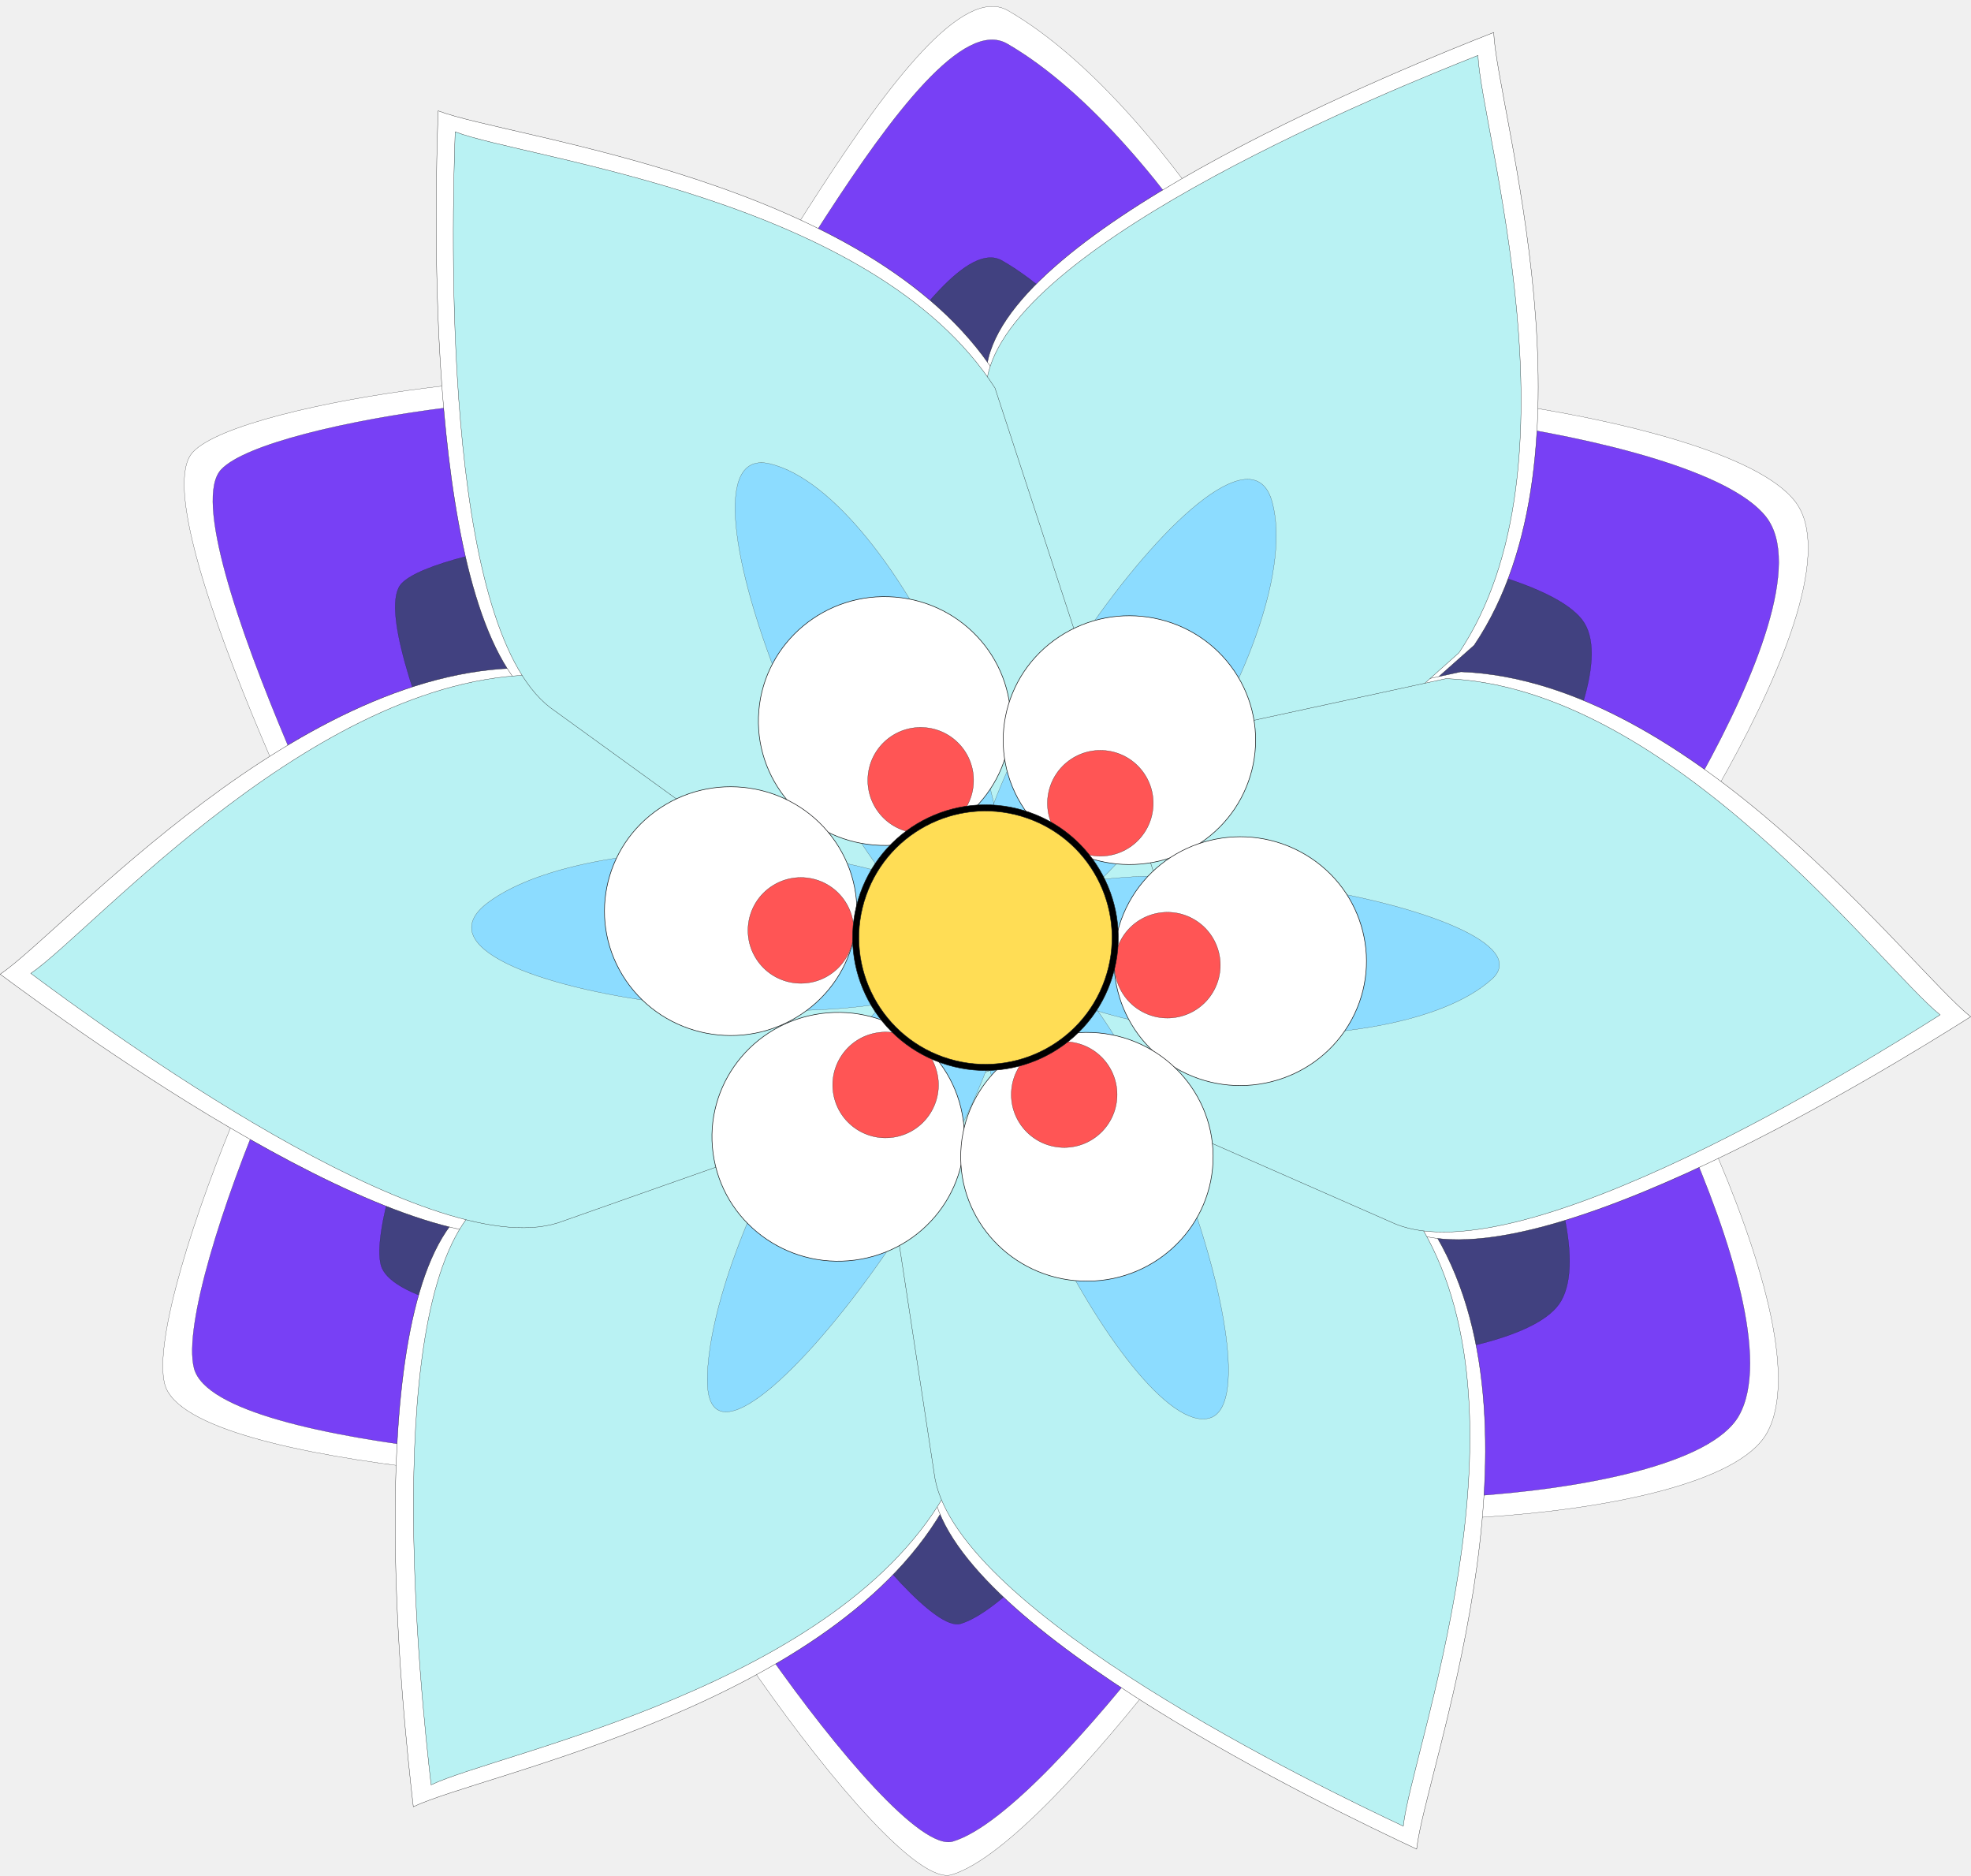
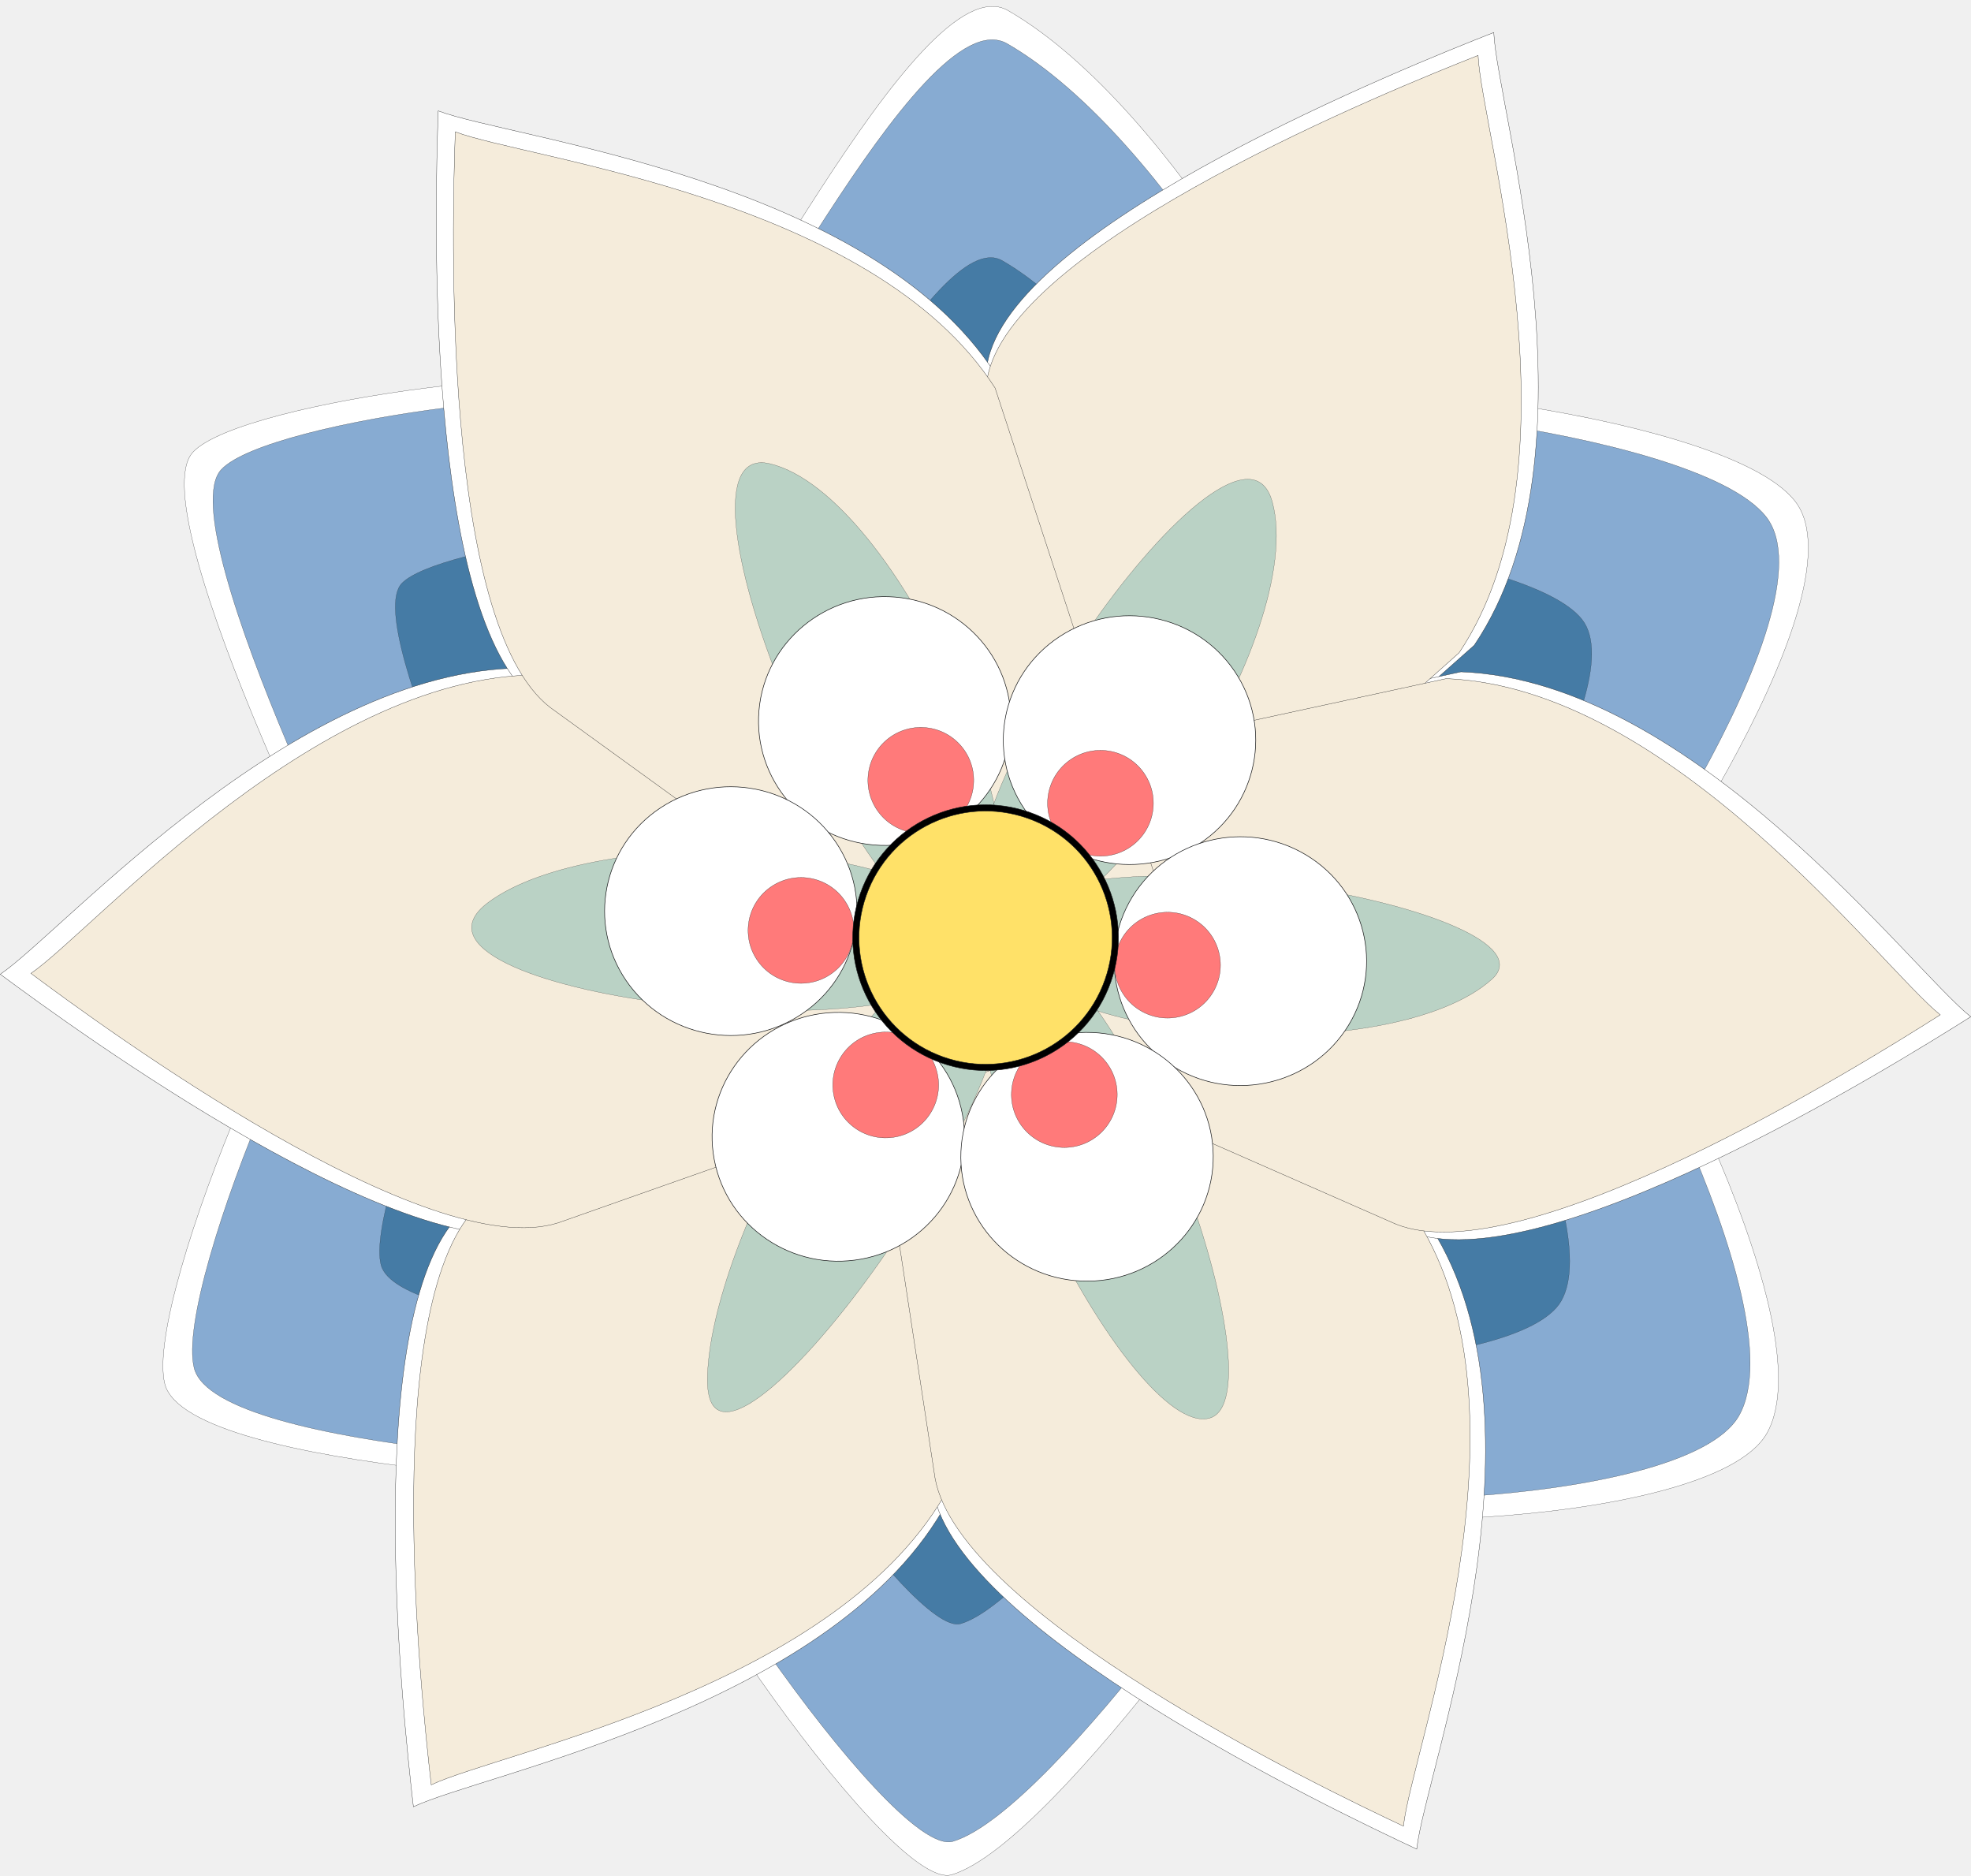
<svg xmlns="http://www.w3.org/2000/svg" width="127.63mm" height="121.42mm" version="1.1" viewBox="0 0 127.63 121.42">
-   <g transform="translate(-.0075745 -.011651)">
+   <g transform="translate(-.00057446)">
    <g stroke="#161718">
-       <g transform="translate(-41.179 -87.577)">
-         <path d="m102.81 208.96c-4.205 1.266-22.647-26.569-18.878-25.301 0.767 0.258-30.568-0.677-32.077-6.462-1.46-5.598 10.518-33.266 12.309-29.123 1.571 3.634-14.183-27.284-10.484-31.22 3.166-3.369 27.122-6.46 31.187-3.821 2.13 1.383 15.733-28.143 21.593-24.758 11.105 6.415 21.749 27.197 18.878 25.301-3.435-2.268 27.271 0.315 32.077 6.462 4.827 6.174-12.35 30.456-12.309 29.123 0.054-1.717 14.65 23.871 10.484 31.22-3.695 6.519-34.513 6.663-31.187 3.821 1.817-1.552-14.68 22.677-21.593 24.758z" fill="#fff" stroke-width=".014" style="mix-blend-mode:normal" />
-         <path d="m102.89 206.8c-4.054 1.221-21.839-25.62-18.204-24.398 0.74 0.249-29.477-0.653-30.932-6.231-1.408-5.398 10.142-32.078 11.869-28.083 1.515 3.504-13.677-26.31-10.11-30.105 3.053-3.248 26.154-6.23 30.073-3.685 2.054 1.333 15.171-27.139 20.822-23.874 10.708 6.186 20.973 26.226 18.204 24.398-3.312-2.187 26.298 0.304 30.932 6.231 4.655 5.954-11.91 29.369-11.869 28.083 0.052-1.656 14.127 23.019 10.11 30.105-3.563 6.286-33.281 6.425-30.073 3.685 1.752-1.497-14.156 21.867-20.822 23.874z" fill="#7840f5" stroke-width=".013" style="mix-blend-mode:normal" />
-         <path d="m103.39 192.71c-3.098 0.926-16.685-19.428-13.908-18.501 0.565 0.189-22.52-0.495-23.632-4.725-1.075-4.093 7.748-24.324 9.068-21.295 1.157 2.657-10.449-19.95-7.724-22.828 2.332-2.463 19.982-4.724 22.976-2.794 1.569 1.011 11.591-20.579 15.908-18.103 8.181 4.691 16.023 19.887 13.908 18.501-2.531-1.658 20.091 0.23 23.632 4.725 3.556 4.515-9.099 22.27-9.068 21.295 0.04-1.256 10.793 17.455 7.724 22.828-2.722 4.766-25.426 4.872-22.976 2.794 1.338-1.135-10.815 16.581-15.908 18.103z" fill="#414180" stroke-width=".01" style="mix-blend-mode:normal" />
+       <path d="m61.632 121.37c-4.205 1.266-22.647-26.569-18.878-25.301 0.767 0.258-30.568-0.677-32.077-6.462-1.46-5.598 10.518-33.266 12.309-29.123 1.571 3.634-14.183-27.284-10.484-31.22 3.166-3.369 27.122-6.46 31.187-3.821 2.13 1.383 15.733-28.143 21.593-24.758 11.105 6.415 21.749 27.197 18.878 25.301-3.435-2.268 27.271 0.315 32.077 6.462 4.827 6.174-12.35 30.456-12.309 29.123 0.054-1.717 14.65 23.871 10.484 31.22-3.695 6.519-34.513 6.663-31.187 3.821 1.817-1.552-14.68 22.677-21.593 24.758z" fill="#fff" stroke-width=".014" style="mix-blend-mode:normal" />
+       <path d="m61.712 119.21c-4.054 1.221-21.839-25.62-18.204-24.398 0.74 0.249-29.477-0.653-30.932-6.231-1.408-5.398 10.142-32.078 11.869-28.083 1.515 3.504-13.677-26.31-10.11-30.105 3.053-3.248 26.154-6.23 30.073-3.685 2.054 1.333 15.171-27.139 20.822-23.874 10.708 6.186 20.973 26.226 18.204 24.398-3.312-2.187 26.298 0.304 30.932 6.231 4.655 5.954-11.91 29.369-11.869 28.083 0.052-1.656 14.127 23.019 10.11 30.105-3.563 6.286-33.281 6.425-30.073 3.685 1.752-1.497-14.156 21.867-20.822 23.874z" fill="#87abd2" stroke-width=".013" style="mix-blend-mode:normal" />
+       <path d="m62.212 105.12c-3.098 0.926-16.685-19.428-13.908-18.501 0.565 0.189-22.52-0.495-23.632-4.725-1.075-4.093 7.748-24.324 9.068-21.295 1.157 2.657-10.449-19.95-7.724-22.828 2.332-2.463 19.982-4.724 22.976-2.794 1.569 1.011 11.591-20.579 15.908-18.103 8.181 4.691 16.023 19.887 13.908 18.501-2.531-1.658 20.091 0.23 23.632 4.725 3.556 4.515-9.099 22.27-9.068 21.295 0.04-1.256 10.793 17.455 7.724 22.828-2.722 4.766-25.426 4.872-22.976 2.794 1.338-1.135-10.815 16.581-15.908 18.103z" fill="#457ba5" stroke-width=".01" style="mix-blend-mode:normal" />
+       <g transform="matrix(.97792 .58296 -.58644 .97212 211.11 199.23)" fill="#fff" stroke-width=".017">
+         <path d="m-167.31-38.476-13.666-0.063-9.537-28.314c-2.353-7.709 11.786-26.456 15.046-30.702 2.426 3.674 17.716 17.381 17.048 30.586z" />
+         <path d="m-167.81-38.175-13.666 0.063-9.537 28.314c-2.353 7.709 11.786 26.456 15.046 30.702 2.426-3.674 17.716-17.381 17.048-30.586z" />
+         <path d="m-171.8-44.353-7.139 11.653 19.056 23.011c5.317 6.058 28.698 3.902 34.024 3.365-1.847-3.996-5.455-24.212-17.035-30.594z" />
+         <path d="m-180.05-44.856 6.016 12.271 29.639-3.763c7.963-1.244 18.669-22.142 21.069-26.927-4.364-0.581-23.366-8.365-34.959-2.006z" />
+         <path d="m-174.6-45.837 7.139 11.653-19.056 23.011c-5.317 6.058-28.698 3.902-34.024 3.365 1.847-3.996 5.455-24.212 17.035-30.594z" />
+         <path d="m-167.16-46.742-5.522 12.5-29.765-2.58c-8.006-0.926-19.536-21.381-22.124-26.067 4.337-0.754 23.015-9.289 34.852-3.396z" />
      </g>
-       <g transform="translate(113.22 -57.39)" stroke-width=".017">
-         <g transform="matrix(.97792 .58296 -.58644 .97212 97.892 256.63)" fill="#fff">
-           <path d="m-167.31-38.476-13.666-0.063-9.537-28.314c-2.353-7.709 11.786-26.456 15.046-30.702 2.426 3.674 17.716 17.381 17.048 30.586z" />
-           <path d="m-167.81-38.175-13.666 0.063-9.537 28.314c-2.353 7.709 11.786 26.456 15.046 30.702 2.426-3.674 17.716-17.381 17.048-30.586z" />
-           <path d="m-171.8-44.353-7.139 11.653 19.056 23.011c5.317 6.058 28.698 3.902 34.024 3.365-1.847-3.996-5.455-24.212-17.035-30.594z" />
-           <path d="m-180.05-44.856 6.016 12.271 29.639-3.763c7.963-1.244 18.669-22.142 21.069-26.927-4.364-0.581-23.366-8.365-34.959-2.006z" />
-           <path d="m-174.6-45.837 7.139 11.653-19.056 23.011c-5.317 6.058-28.698 3.902-34.024 3.365 1.847-3.996 5.455-24.212 17.035-30.594z" />
-           <path d="m-167.16-46.742-5.522 12.5-29.765-2.58c-8.006-0.926-19.536-21.381-22.124-26.067 4.337-0.754 23.015-9.289 34.852-3.396z" />
-         </g>
-         <g transform="matrix(.94758 .56825 -.56825 .94758 93.324 253.14)" fill="#b9f2f3">
-           <path d="m-167.31-38.476-13.666-0.063-9.537-28.314c-2.353-7.709 11.786-26.456 15.046-30.702 2.426 3.674 17.716 17.381 17.048 30.586z" />
-           <path d="m-167.81-38.175-13.666 0.063-9.537 28.314c-2.353 7.709 11.786 26.456 15.046 30.702 2.426-3.674 17.716-17.381 17.048-30.586z" />
-           <path d="m-171.8-44.353-7.139 11.653 19.056 23.011c5.317 6.058 28.698 3.902 34.024 3.365-1.847-3.996-5.455-24.212-17.035-30.594z" />
-           <path d="m-180.05-44.856 6.016 12.271 29.639-3.763c7.963-1.244 18.669-22.142 21.069-26.927-4.364-0.581-23.366-8.365-34.959-2.006z" />
-           <path d="m-174.6-45.837 7.139 11.653-19.056 23.011c-5.317 6.058-28.698 3.902-34.024 3.365 1.847-3.996 5.455-24.212 17.035-30.594z" />
-           <path d="m-167.16-46.742-5.522 12.5-29.765-2.58c-8.006-0.926-19.536-21.381-22.124-26.067 4.337-0.754 23.015-9.289 34.852-3.396z" />
-         </g>
-       </g>
-       <path d="m45.81 89.349c-0.029 10.163 22.506-19.985 18.972-27.662-3.636-7.899-26.416-8.34-33.192-3.23-7.523 5.673 27.684 10.538 32.229 3.476 4.676-7.266-5.822-29.911-13.94-31.894-7.467-1.824 5.178 30.523 13.257 31.138 8.312 0.633 21.545-20.224 19.252-28.663-2.224-8.186-22.506 19.985-18.972 27.662 3.636 7.899 26.859 8.936 33.192 3.23 4.867-4.385-27.684-10.538-32.229-3.476-4.676 7.266 8.857 33.294 13.94 31.894 4.765-1.312-5.178-30.523-13.257-31.138-8.312-0.633-19.227 19.885-19.252 28.663z" fill="#8cdcff" stroke-width=".011" />
-       <g transform="translate(-36.725,-92.031)" fill="#fff">
+     </g>
+     <g fill="#f5ecdb" stroke="#161718" stroke-width=".019">
+       <path d="m69.87 64.205-12.914-7.825 7.052-32.249c2.151-8.642 26.202-18.372 31.704-20.543 0.211 4.859 6.911 26.537-1.226 38.67z" />
+       <path d="m69.225 64.206-12.985-7.706-25.127 21.41c-6.61 5.968-3.865 31.767-3.189 37.642 4.386-2.103 26.664-6.403 33.535-19.295z" />
+       <path d="m68.955 56.085-13.386 6.986 4.981 32.633c1.596 8.761 24.976 20.005 30.328 22.523 0.521-4.836 8.59-26.042 1.243-38.67z" />
+       <path d="m61.423 50.92-1.273 15.046 30.224 13.277c8.253 3.346 30.273-10.373 35.266-13.543-3.805-3.03-17.388-21.204-31.987-21.766z" />
+       <path d="m67.145 53.088 0.143 15.099-31.133 10.976c-8.48 2.719-29.411-12.61-34.153-16.146 4.021-2.737 18.927-19.843 33.527-19.31z" />
+       <path d="m74.709 56.458-12.336 8.707-26.739-19.359c-7.06-5.427-6.362-31.362-6.152-37.273 4.538 1.75 27.087 4.277 34.955 16.587z" />
+     </g>
+     <g stroke="#161718">
+       <path d="m45.811 89.337c-0.029 10.163 22.506-19.985 18.972-27.662-3.636-7.899-26.416-8.34-33.192-3.23-7.523 5.673 27.684 10.538 32.229 3.476 4.676-7.266-5.822-29.911-13.94-31.894-7.467-1.824 5.178 30.523 13.257 31.138 8.312 0.633 21.545-20.224 19.252-28.663-2.224-8.186-22.506 19.985-18.972 27.662 3.636 7.899 26.859 8.936 33.192 3.23 4.867-4.385-27.684-10.538-32.229-3.476-4.676 7.266 8.857 33.294 13.94 31.894 4.765-1.312-5.178-30.523-13.257-31.138-8.312-0.633-19.227 19.885-19.252 28.663z" fill="#bad2c5" stroke-width=".011" />
+       <g transform="translate(-36.724,-92.043)" fill="#fff">
        <ellipse transform="matrix(.9966 .082447 -.08489 .99639 0 0)" cx="107.68" cy="133.42" rx="3.724" ry="3.671" stroke-width=".017" />
        <g stroke-width=".017">
          <ellipse transform="matrix(.83404 -.5517 .563 .82646 0 0)" cx="-13.351" cy="175.29" rx="3.708" ry="3.687" />
          <ellipse transform="matrix(-.1849 -.98276 .98372 -.17971 0 0)" cx="-177.1" cy="61.783" rx="3.672" ry="3.723" />
          <ellipse transform="matrix(.56186 .82724 -.8348 .55056 0 0)" cx="179.55" cy="-9.29" rx="3.687" ry="3.708" />
          <ellipse transform="matrix(-.52108 .8535 -.8602 -.50995 0 0)" cx="75.227" cy="-177.34" rx="3.685" ry="3.71" />
        </g>
        <ellipse transform="matrix(.9966 .082447 -.08489 .99639 0 0)" cx="105.45" cy="130.5" rx="8.171" ry="8.054" stroke-width=".037" />
        <ellipse transform="matrix(.83404 -.5517 .563 .82646 0 0)" cx="-15.57" cy="172.35" rx="8.135" ry="8.09" stroke-width=".037" />
        <ellipse transform="matrix(-.1849 -.98276 .98372 -.17971 0 0)" cx="-179.3" cy="58.813" rx="8.057" ry="8.168" stroke-width=".037" />
        <ellipse transform="matrix(.56186 .82724 -.8348 .55056 0 0)" cx="177.34" cy="-12.248" rx="8.09" ry="8.136" stroke-width=".037" />
        <ellipse transform="matrix(-.52108 .8535 -.8602 -.50995 0 0)" cx="73.022" cy="-180.3" rx="8.085" ry="8.141" stroke-width=".037" />
        <ellipse transform="matrix(-.99914 -.041439 .042674 -.99909 0 0)" cx="-114.14" cy="-162.35" rx="8.172" ry="8.053" stroke-width=".037" />
      </g>
-       <g transform="translate(-36.725,-92.031)" fill="#f55" stroke-width=".015">
+       <g transform="translate(-36.724,-92.043)" fill="#ff7a7a" stroke-width=".015">
        <circle transform="rotate(-33.873)" cx="-11.317" cy="175.81" r="3.426" />
        <circle transform="rotate(4.7989)" cx="107.94" cy="134" r="3.426" />
        <circle transform="rotate(259.5)" cx="-176.71" cy="62.928" r="3.426" />
        <circle transform="rotate(56.206)" cx="179.77" cy="-9.621" r="3.426" />
        <circle transform="rotate(121.03)" cx="74.51" cy="-175.91" r="3.426" />
        <circle transform="rotate(182.41)" cx="-112.4" cy="-158.32" r="3.426" />
      </g>
-       <circle transform="rotate(19.506)" cx="80.43" cy="35.921" r="8.6" stroke-width=".032" />
-       <circle transform="rotate(19.506)" cx="80.43" cy="35.921" r="8.196" fill="#fd5" stroke-width=".03" />
+       <circle transform="rotate(19.506)" cx="80.428" cy="35.91" r="8.6" stroke-width=".032" />
+       <circle transform="rotate(19.506)" cx="80.428" cy="35.91" r="8.196" fill="#ffe168" stroke-width=".03" />
    </g>
-     <g transform="matrix(.66413 0 0 .66221 -7.173 -36.692)" stroke-width=".026">
-       <rect x="28.294" y="71.794" width="153.41" height="153.41" opacity="0" />
-       <rect x="17.815" y="55.426" width="181.12" height="183.1" opacity="0" />
-       <rect x="11.382" y="58.89" width="191.52" height="173.21" opacity="0" />
+     <g transform="translate(.009421)" stroke-width=".018">
+       <rect x="11.61" y="10.839" width="101.88" height="101.59" opacity="0" />
+       <rect x="4.651" y="-4.0899e-7" width="120.29" height="121.25" opacity="0" />
+       <rect x=".379" y="2.294" width="127.19" height="114.7" opacity="0" />
    </g>
  </g>
</svg>
